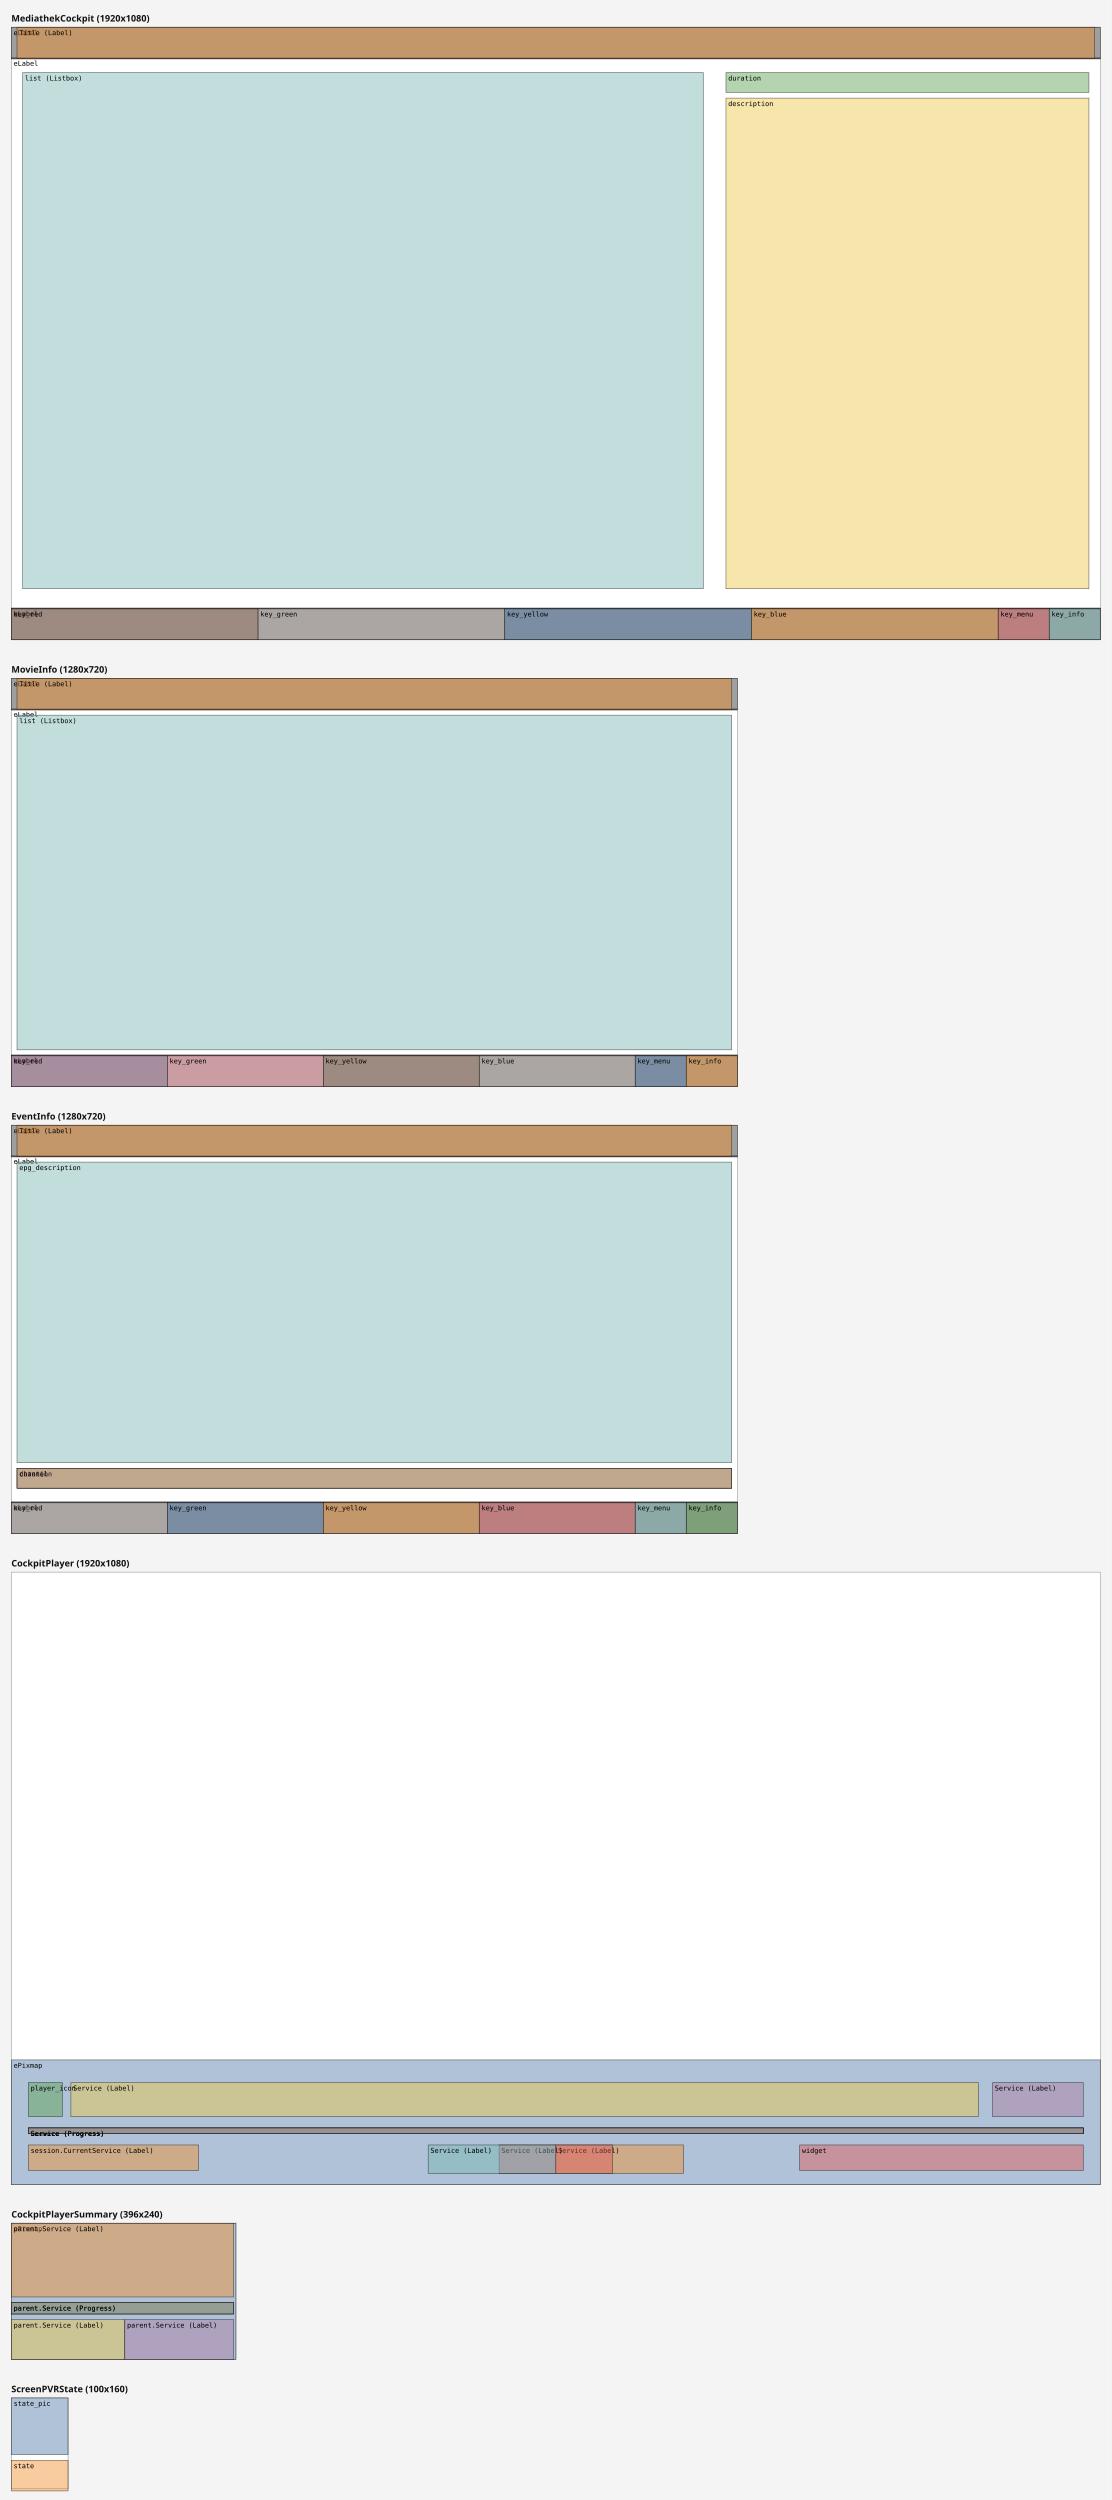
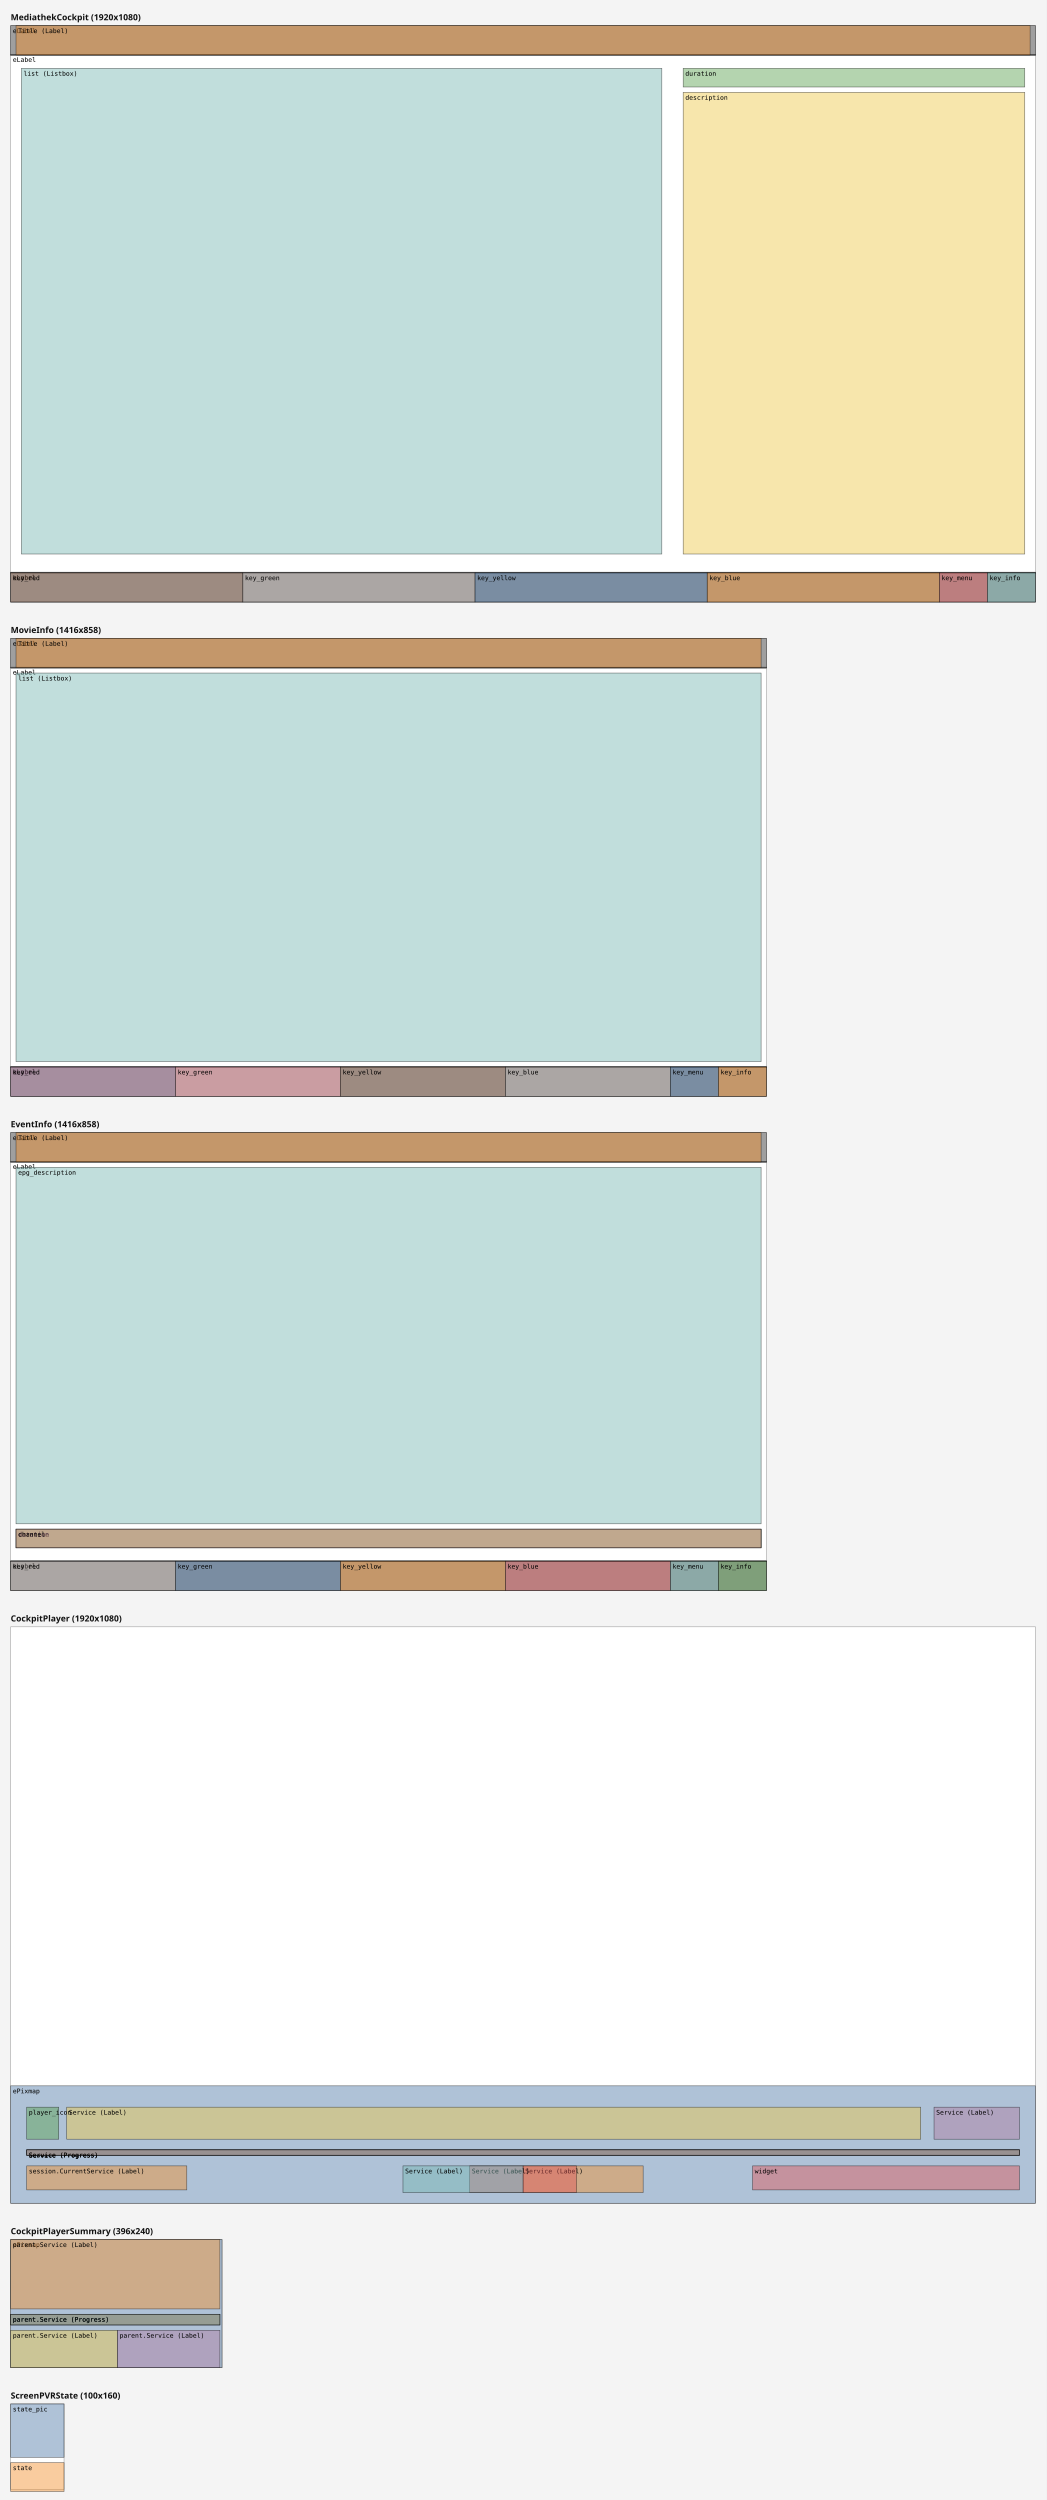
- <svg xmlns="http://www.w3.org/2000/svg" width="1960" height="4408" viewBox="0 0 1960 4408">
-   <rect x="0" y="0" width="1960" height="4408" fill="#f4f4f4" />
+ <svg xmlns="http://www.w3.org/2000/svg" width="1960" height="4684" viewBox="0 0 1960 4684">
+   <rect x="0" y="0" width="1960" height="4684" fill="#f4f4f4" />
  <text x="20" y="38" font-family="sans-serif" font-size="16" font-weight="bold" fill="#111111">MediathekCockpit (1920x1080)</text>
  <g data-screen="0" transform="translate(20,48)">
    <rect x="0" y="0" width="1920" height="1080" fill="#ffffff" stroke="#999999" stroke-width="1" />
    <g>
      <rect data-ref="0:0" x="0" y="0" width="1920" height="55" fill="#2c2c2c" fill-opacity="0.45" stroke="#000000" stroke-opacity="0.6" stroke-width="1" />
      <text x="4" y="14" font-family="monospace" font-size="12" fill="#000000">eLabel</text>
    </g>
    <g>
      <rect data-ref="0:2" x="0" y="54" width="1920" height="2" fill="#424242" fill-opacity="0.45" stroke="#000000" stroke-opacity="0.6" stroke-width="1" />
      <text x="4" y="68" font-family="monospace" font-size="12" fill="#000000">eLabel</text>
    </g>
    <g>
      <rect data-ref="0:3" x="20" y="80" width="1200" height="910" fill="#76b7b2" fill-opacity="0.45" stroke="#000000" stroke-opacity="0.6" stroke-width="1" />
      <text x="24" y="94" font-family="monospace" font-size="12" fill="#000000">list (Listbox)</text>
    </g>
    <g>
      <rect data-ref="0:6" x="0" y="1024" width="1920" height="2" fill="#424242" fill-opacity="0.45" stroke="#000000" stroke-opacity="0.6" stroke-width="1" />
      <text x="4" y="1038" font-family="monospace" font-size="12" fill="#000000">eLabel</text>
    </g>
    <g>
      <rect data-ref="0:7" x="0" y="1025" width="1920" height="55" fill="#2c2c2c" fill-opacity="0.45" stroke="#000000" stroke-opacity="0.6" stroke-width="1" />
      <text x="4" y="1039" font-family="monospace" font-size="12" fill="#000000">eLabel</text>
    </g>
    <g>
      <rect data-ref="0:1" x="10" y="0" width="1900" height="55" fill="#f28e2b" fill-opacity="0.45" stroke="#000000" stroke-opacity="0.6" stroke-width="1" />
      <text x="14" y="14" font-family="monospace" font-size="12" fill="#000000">Title (Label)</text>
    </g>
    <g>
      <rect data-ref="0:4" x="1260" y="80" width="640" height="35" fill="#59a14f" fill-opacity="0.45" stroke="#000000" stroke-opacity="0.6" stroke-width="1" />
      <text x="1264" y="94" font-family="monospace" font-size="12" fill="#000000">duration</text>
    </g>
    <g>
      <rect data-ref="0:5" x="1260" y="125" width="640" height="865" fill="#edc948" fill-opacity="0.45" stroke="#000000" stroke-opacity="0.6" stroke-width="1" />
      <text x="1264" y="139" font-family="monospace" font-size="12" fill="#000000">description</text>
    </g>
    <g>
      <rect data-ref="0:8" x="0" y="1025" width="435" height="55" fill="#9c755f" fill-opacity="0.45" stroke="#000000" stroke-opacity="0.6" stroke-width="1" />
      <text x="4" y="1039" font-family="monospace" font-size="12" fill="#000000">key_red</text>
    </g>
    <g>
      <rect data-ref="0:9" x="435" y="1025" width="435" height="55" fill="#bab0ac" fill-opacity="0.45" stroke="#000000" stroke-opacity="0.6" stroke-width="1" />
      <text x="439" y="1039" font-family="monospace" font-size="12" fill="#000000">key_green</text>
    </g>
    <g>
      <rect data-ref="0:10" x="870" y="1025" width="435" height="55" fill="#4e79a7" fill-opacity="0.45" stroke="#000000" stroke-opacity="0.6" stroke-width="1" />
      <text x="874" y="1039" font-family="monospace" font-size="12" fill="#000000">key_yellow</text>
    </g>
    <g>
      <rect data-ref="0:11" x="1305" y="1025" width="435" height="55" fill="#f28e2b" fill-opacity="0.45" stroke="#000000" stroke-opacity="0.6" stroke-width="1" />
      <text x="1309" y="1039" font-family="monospace" font-size="12" fill="#000000">key_blue</text>
    </g>
    <g>
      <rect data-ref="0:12" x="1740" y="1025" width="90" height="55" fill="#e15759" fill-opacity="0.45" stroke="#000000" stroke-opacity="0.6" stroke-width="1" />
      <text x="1744" y="1039" font-family="monospace" font-size="12" fill="#000000">key_menu</text>
    </g>
    <g>
      <rect data-ref="0:13" x="1830" y="1025" width="90" height="55" fill="#76b7b2" fill-opacity="0.45" stroke="#000000" stroke-opacity="0.6" stroke-width="1" />
      <text x="1834" y="1039" font-family="monospace" font-size="12" fill="#000000">key_info</text>
    </g>
  </g>
-   <text x="20" y="1186" font-family="sans-serif" font-size="16" font-weight="bold" fill="#111111">MovieInfo (1280x720)</text>
+   <text x="20" y="1186" font-family="sans-serif" font-size="16" font-weight="bold" fill="#111111">MovieInfo (1416x858)</text>
  <g data-screen="1" transform="translate(20,1196)">
-     <rect x="0" y="0" width="1280" height="720" fill="#ffffff" stroke="#999999" stroke-width="1" />
-     <g>
-       <rect data-ref="1:0" x="0" y="0" width="1280" height="55" fill="#2c2c2c" fill-opacity="0.45" stroke="#000000" stroke-opacity="0.6" stroke-width="1" />
+     <rect x="0" y="0" width="1416" height="858" fill="#ffffff" stroke="#999999" stroke-width="1" />
+     <g>
+       <rect data-ref="1:0" x="0" y="0" width="1416" height="55" fill="#2c2c2c" fill-opacity="0.45" stroke="#000000" stroke-opacity="0.6" stroke-width="1" />
      <text x="4" y="14" font-family="monospace" font-size="12" fill="#000000">eLabel</text>
    </g>
    <g>
-       <rect data-ref="1:2" x="0" y="54" width="1280" height="2" fill="#424242" fill-opacity="0.45" stroke="#000000" stroke-opacity="0.6" stroke-width="1" />
+       <rect data-ref="1:2" x="0" y="54" width="1416" height="2" fill="#424242" fill-opacity="0.45" stroke="#000000" stroke-opacity="0.6" stroke-width="1" />
      <text x="4" y="68" font-family="monospace" font-size="12" fill="#000000">eLabel</text>
    </g>
    <g>
-       <rect data-ref="1:3" x="10" y="65" width="1260" height="590" fill="#76b7b2" fill-opacity="0.45" stroke="#000000" stroke-opacity="0.6" stroke-width="1" />
+       <rect data-ref="1:3" x="10" y="65" width="1396" height="728" fill="#76b7b2" fill-opacity="0.45" stroke="#000000" stroke-opacity="0.6" stroke-width="1" />
      <text x="14" y="79" font-family="monospace" font-size="12" fill="#000000">list (Listbox)</text>
    </g>
    <g>
-       <rect data-ref="1:4" x="0" y="664" width="1280" height="2" fill="#424242" fill-opacity="0.45" stroke="#000000" stroke-opacity="0.6" stroke-width="1" />
-       <text x="4" y="678" font-family="monospace" font-size="12" fill="#000000">eLabel</text>
-     </g>
-     <g>
-       <rect data-ref="1:5" x="0" y="665" width="1280" height="55" fill="#2c2c2c" fill-opacity="0.45" stroke="#000000" stroke-opacity="0.6" stroke-width="1" />
-       <text x="4" y="679" font-family="monospace" font-size="12" fill="#000000">eLabel</text>
-     </g>
-     <g>
-       <rect data-ref="1:1" x="10" y="0" width="1260" height="55" fill="#f28e2b" fill-opacity="0.45" stroke="#000000" stroke-opacity="0.6" stroke-width="1" />
+       <rect data-ref="1:4" x="0" y="802" width="1416" height="2" fill="#424242" fill-opacity="0.45" stroke="#000000" stroke-opacity="0.6" stroke-width="1" />
+       <text x="4" y="816" font-family="monospace" font-size="12" fill="#000000">eLabel</text>
+     </g>
+     <g>
+       <rect data-ref="1:5" x="0" y="803" width="1416" height="55" fill="#2c2c2c" fill-opacity="0.45" stroke="#000000" stroke-opacity="0.6" stroke-width="1" />
+       <text x="4" y="817" font-family="monospace" font-size="12" fill="#000000">eLabel</text>
+     </g>
+     <g>
+       <rect data-ref="1:1" x="10" y="0" width="1396" height="55" fill="#f28e2b" fill-opacity="0.45" stroke="#000000" stroke-opacity="0.6" stroke-width="1" />
      <text x="14" y="14" font-family="monospace" font-size="12" fill="#000000">Title (Label)</text>
    </g>
    <g>
-       <rect data-ref="1:6" x="0" y="665" width="275" height="55" fill="#b07aa1" fill-opacity="0.45" stroke="#000000" stroke-opacity="0.6" stroke-width="1" />
-       <text x="4" y="679" font-family="monospace" font-size="12" fill="#000000">key_red</text>
-     </g>
-     <g>
-       <rect data-ref="1:7" x="275" y="665" width="275" height="55" fill="#ff9da7" fill-opacity="0.45" stroke="#000000" stroke-opacity="0.6" stroke-width="1" />
-       <text x="279" y="679" font-family="monospace" font-size="12" fill="#000000">key_green</text>
-     </g>
-     <g>
-       <rect data-ref="1:8" x="550" y="665" width="275" height="55" fill="#9c755f" fill-opacity="0.45" stroke="#000000" stroke-opacity="0.6" stroke-width="1" />
-       <text x="554" y="679" font-family="monospace" font-size="12" fill="#000000">key_yellow</text>
-     </g>
-     <g>
-       <rect data-ref="1:9" x="825" y="665" width="275" height="55" fill="#bab0ac" fill-opacity="0.45" stroke="#000000" stroke-opacity="0.6" stroke-width="1" />
-       <text x="829" y="679" font-family="monospace" font-size="12" fill="#000000">key_blue</text>
-     </g>
-     <g>
-       <rect data-ref="1:10" x="1100" y="665" width="90" height="55" fill="#4e79a7" fill-opacity="0.45" stroke="#000000" stroke-opacity="0.6" stroke-width="1" />
-       <text x="1104" y="679" font-family="monospace" font-size="12" fill="#000000">key_menu</text>
-     </g>
-     <g>
-       <rect data-ref="1:11" x="1190" y="665" width="90" height="55" fill="#f28e2b" fill-opacity="0.45" stroke="#000000" stroke-opacity="0.6" stroke-width="1" />
-       <text x="1194" y="679" font-family="monospace" font-size="12" fill="#000000">key_info</text>
-     </g>
-   </g>
-   <text x="20" y="1974" font-family="sans-serif" font-size="16" font-weight="bold" fill="#111111">EventInfo (1280x720)</text>
-   <g data-screen="2" transform="translate(20,1984)">
-     <rect x="0" y="0" width="1280" height="720" fill="#ffffff" stroke="#999999" stroke-width="1" />
-     <g>
-       <rect data-ref="2:0" x="0" y="0" width="1280" height="55" fill="#2c2c2c" fill-opacity="0.45" stroke="#000000" stroke-opacity="0.6" stroke-width="1" />
+       <rect data-ref="1:6" x="0" y="803" width="309" height="55" fill="#b07aa1" fill-opacity="0.45" stroke="#000000" stroke-opacity="0.6" stroke-width="1" />
+       <text x="4" y="817" font-family="monospace" font-size="12" fill="#000000">key_red</text>
+     </g>
+     <g>
+       <rect data-ref="1:7" x="309" y="803" width="309" height="55" fill="#ff9da7" fill-opacity="0.45" stroke="#000000" stroke-opacity="0.6" stroke-width="1" />
+       <text x="313" y="817" font-family="monospace" font-size="12" fill="#000000">key_green</text>
+     </g>
+     <g>
+       <rect data-ref="1:8" x="618" y="803" width="309" height="55" fill="#9c755f" fill-opacity="0.45" stroke="#000000" stroke-opacity="0.6" stroke-width="1" />
+       <text x="622" y="817" font-family="monospace" font-size="12" fill="#000000">key_yellow</text>
+     </g>
+     <g>
+       <rect data-ref="1:9" x="927" y="803" width="309" height="55" fill="#bab0ac" fill-opacity="0.45" stroke="#000000" stroke-opacity="0.6" stroke-width="1" />
+       <text x="931" y="817" font-family="monospace" font-size="12" fill="#000000">key_blue</text>
+     </g>
+     <g>
+       <rect data-ref="1:10" x="1236" y="803" width="90" height="55" fill="#4e79a7" fill-opacity="0.45" stroke="#000000" stroke-opacity="0.6" stroke-width="1" />
+       <text x="1240" y="817" font-family="monospace" font-size="12" fill="#000000">key_menu</text>
+     </g>
+     <g>
+       <rect data-ref="1:11" x="1326" y="803" width="90" height="55" fill="#f28e2b" fill-opacity="0.45" stroke="#000000" stroke-opacity="0.6" stroke-width="1" />
+       <text x="1330" y="817" font-family="monospace" font-size="12" fill="#000000">key_info</text>
+     </g>
+   </g>
+   <text x="20" y="2112" font-family="sans-serif" font-size="16" font-weight="bold" fill="#111111">EventInfo (1416x858)</text>
+   <g data-screen="2" transform="translate(20,2122)">
+     <rect x="0" y="0" width="1416" height="858" fill="#ffffff" stroke="#999999" stroke-width="1" />
+     <g>
+       <rect data-ref="2:0" x="0" y="0" width="1416" height="55" fill="#2c2c2c" fill-opacity="0.45" stroke="#000000" stroke-opacity="0.6" stroke-width="1" />
      <text x="4" y="14" font-family="monospace" font-size="12" fill="#000000">eLabel</text>
    </g>
    <g>
-       <rect data-ref="2:2" x="0" y="54" width="1280" height="2" fill="#424242" fill-opacity="0.45" stroke="#000000" stroke-opacity="0.6" stroke-width="1" />
+       <rect data-ref="2:2" x="0" y="54" width="1416" height="2" fill="#424242" fill-opacity="0.45" stroke="#000000" stroke-opacity="0.6" stroke-width="1" />
      <text x="4" y="68" font-family="monospace" font-size="12" fill="#000000">eLabel</text>
    </g>
    <g>
-       <rect data-ref="2:3" x="10" y="65" width="1260" height="530" fill="#76b7b2" fill-opacity="0.45" stroke="#000000" stroke-opacity="0.6" stroke-width="1" />
+       <rect data-ref="2:3" x="10" y="65" width="1396" height="668" fill="#76b7b2" fill-opacity="0.45" stroke="#000000" stroke-opacity="0.6" stroke-width="1" />
      <text x="14" y="79" font-family="monospace" font-size="12" fill="#000000">epg_description</text>
    </g>
    <g>
-       <rect data-ref="2:4" x="10" y="605" width="1260" height="35" fill="#59a14f" fill-opacity="0.45" stroke="#000000" stroke-opacity="0.6" stroke-width="1" />
-       <text x="14" y="619" font-family="monospace" font-size="12" fill="#000000">datetime</text>
-     </g>
-     <g>
-       <rect data-ref="2:5" x="10" y="605" width="1260" height="35" fill="#edc948" fill-opacity="0.45" stroke="#000000" stroke-opacity="0.6" stroke-width="1" />
-       <text x="14" y="619" font-family="monospace" font-size="12" fill="#000000">duration</text>
-     </g>
-     <g>
-       <rect data-ref="2:6" x="10" y="605" width="1260" height="35" fill="#b07aa1" fill-opacity="0.45" stroke="#000000" stroke-opacity="0.6" stroke-width="1" />
-       <text x="14" y="619" font-family="monospace" font-size="12" fill="#000000">channel</text>
-     </g>
-     <g>
-       <rect data-ref="2:7" x="0" y="664" width="1280" height="2" fill="#424242" fill-opacity="0.45" stroke="#000000" stroke-opacity="0.6" stroke-width="1" />
-       <text x="4" y="678" font-family="monospace" font-size="12" fill="#000000">eLabel</text>
-     </g>
-     <g>
-       <rect data-ref="2:8" x="0" y="665" width="1280" height="55" fill="#2c2c2c" fill-opacity="0.45" stroke="#000000" stroke-opacity="0.6" stroke-width="1" />
-       <text x="4" y="679" font-family="monospace" font-size="12" fill="#000000">eLabel</text>
-     </g>
-     <g>
-       <rect data-ref="2:1" x="10" y="0" width="1260" height="55" fill="#f28e2b" fill-opacity="0.45" stroke="#000000" stroke-opacity="0.6" stroke-width="1" />
+       <rect data-ref="2:4" x="10" y="743" width="1396" height="35" fill="#59a14f" fill-opacity="0.45" stroke="#000000" stroke-opacity="0.6" stroke-width="1" />
+       <text x="14" y="757" font-family="monospace" font-size="12" fill="#000000">datetime</text>
+     </g>
+     <g>
+       <rect data-ref="2:5" x="10" y="743" width="1396" height="35" fill="#edc948" fill-opacity="0.45" stroke="#000000" stroke-opacity="0.6" stroke-width="1" />
+       <text x="14" y="757" font-family="monospace" font-size="12" fill="#000000">duration</text>
+     </g>
+     <g>
+       <rect data-ref="2:6" x="10" y="743" width="1396" height="35" fill="#b07aa1" fill-opacity="0.45" stroke="#000000" stroke-opacity="0.6" stroke-width="1" />
+       <text x="14" y="757" font-family="monospace" font-size="12" fill="#000000">channel</text>
+     </g>
+     <g>
+       <rect data-ref="2:7" x="0" y="802" width="1416" height="2" fill="#424242" fill-opacity="0.45" stroke="#000000" stroke-opacity="0.6" stroke-width="1" />
+       <text x="4" y="816" font-family="monospace" font-size="12" fill="#000000">eLabel</text>
+     </g>
+     <g>
+       <rect data-ref="2:8" x="0" y="803" width="1416" height="55" fill="#2c2c2c" fill-opacity="0.45" stroke="#000000" stroke-opacity="0.6" stroke-width="1" />
+       <text x="4" y="817" font-family="monospace" font-size="12" fill="#000000">eLabel</text>
+     </g>
+     <g>
+       <rect data-ref="2:1" x="10" y="0" width="1396" height="55" fill="#f28e2b" fill-opacity="0.45" stroke="#000000" stroke-opacity="0.6" stroke-width="1" />
      <text x="14" y="14" font-family="monospace" font-size="12" fill="#000000">Title (Label)</text>
    </g>
    <g>
-       <rect data-ref="2:9" x="0" y="665" width="275" height="55" fill="#bab0ac" fill-opacity="0.45" stroke="#000000" stroke-opacity="0.6" stroke-width="1" />
-       <text x="4" y="679" font-family="monospace" font-size="12" fill="#000000">key_red</text>
-     </g>
-     <g>
-       <rect data-ref="2:10" x="275" y="665" width="275" height="55" fill="#4e79a7" fill-opacity="0.45" stroke="#000000" stroke-opacity="0.6" stroke-width="1" />
-       <text x="279" y="679" font-family="monospace" font-size="12" fill="#000000">key_green</text>
-     </g>
-     <g>
-       <rect data-ref="2:11" x="550" y="665" width="275" height="55" fill="#f28e2b" fill-opacity="0.45" stroke="#000000" stroke-opacity="0.6" stroke-width="1" />
-       <text x="554" y="679" font-family="monospace" font-size="12" fill="#000000">key_yellow</text>
-     </g>
-     <g>
-       <rect data-ref="2:12" x="825" y="665" width="275" height="55" fill="#e15759" fill-opacity="0.45" stroke="#000000" stroke-opacity="0.6" stroke-width="1" />
-       <text x="829" y="679" font-family="monospace" font-size="12" fill="#000000">key_blue</text>
-     </g>
-     <g>
-       <rect data-ref="2:13" x="1100" y="665" width="90" height="55" fill="#76b7b2" fill-opacity="0.45" stroke="#000000" stroke-opacity="0.6" stroke-width="1" />
-       <text x="1104" y="679" font-family="monospace" font-size="12" fill="#000000">key_menu</text>
-     </g>
-     <g>
-       <rect data-ref="2:14" x="1190" y="665" width="90" height="55" fill="#59a14f" fill-opacity="0.45" stroke="#000000" stroke-opacity="0.6" stroke-width="1" />
-       <text x="1194" y="679" font-family="monospace" font-size="12" fill="#000000">key_info</text>
-     </g>
-   </g>
-   <text x="20" y="2762" font-family="sans-serif" font-size="16" font-weight="bold" fill="#111111">CockpitPlayer (1920x1080)</text>
-   <g data-screen="3" transform="translate(20,2772)">
+       <rect data-ref="2:9" x="0" y="803" width="309" height="55" fill="#bab0ac" fill-opacity="0.45" stroke="#000000" stroke-opacity="0.6" stroke-width="1" />
+       <text x="4" y="817" font-family="monospace" font-size="12" fill="#000000">key_red</text>
+     </g>
+     <g>
+       <rect data-ref="2:10" x="309" y="803" width="309" height="55" fill="#4e79a7" fill-opacity="0.45" stroke="#000000" stroke-opacity="0.6" stroke-width="1" />
+       <text x="313" y="817" font-family="monospace" font-size="12" fill="#000000">key_green</text>
+     </g>
+     <g>
+       <rect data-ref="2:11" x="618" y="803" width="309" height="55" fill="#f28e2b" fill-opacity="0.45" stroke="#000000" stroke-opacity="0.6" stroke-width="1" />
+       <text x="622" y="817" font-family="monospace" font-size="12" fill="#000000">key_yellow</text>
+     </g>
+     <g>
+       <rect data-ref="2:12" x="927" y="803" width="309" height="55" fill="#e15759" fill-opacity="0.45" stroke="#000000" stroke-opacity="0.6" stroke-width="1" />
+       <text x="931" y="817" font-family="monospace" font-size="12" fill="#000000">key_blue</text>
+     </g>
+     <g>
+       <rect data-ref="2:13" x="1236" y="803" width="90" height="55" fill="#76b7b2" fill-opacity="0.45" stroke="#000000" stroke-opacity="0.6" stroke-width="1" />
+       <text x="1240" y="817" font-family="monospace" font-size="12" fill="#000000">key_menu</text>
+     </g>
+     <g>
+       <rect data-ref="2:14" x="1326" y="803" width="90" height="55" fill="#59a14f" fill-opacity="0.45" stroke="#000000" stroke-opacity="0.6" stroke-width="1" />
+       <text x="1330" y="817" font-family="monospace" font-size="12" fill="#000000">key_info</text>
+     </g>
+   </g>
+   <text x="20" y="3038" font-family="sans-serif" font-size="16" font-weight="bold" fill="#111111">CockpitPlayer (1920x1080)</text>
+   <g data-screen="3" transform="translate(20,3048)">
    <rect x="0" y="0" width="1920" height="1080" fill="#ffffff" stroke="#999999" stroke-width="1" />
    <g>
      <rect data-ref="3:0" x="0" y="860" width="1920" height="220" fill="#4e79a7" fill-opacity="0.45" stroke="#000000" stroke-opacity="0.6" stroke-width="1" />
      <text x="4" y="874" font-family="monospace" font-size="12" fill="#000000">ePixmap</text>
    </g>
    <g>
      <rect data-ref="3:1" x="960" y="1010" width="225" height="50" fill="#f28e2b" fill-opacity="0.45" stroke="#000000" stroke-opacity="0.6" stroke-width="1" />
      <text x="964" y="1024" font-family="monospace" font-size="12" fill="#000000">Service (Label)</text>
    </g>
    <g>
      <rect data-ref="3:2" x="860" y="1010" width="200" height="50" fill="#e15759" fill-opacity="0.45" stroke="#000000" stroke-opacity="0.6" stroke-width="1" />
      <text x="864" y="1024" font-family="monospace" font-size="12" fill="#000000">Service (Label)</text>
    </g>
    <g>
      <rect data-ref="3:3" x="735" y="1010" width="225" height="50" fill="#76b7b2" fill-opacity="0.45" stroke="#000000" stroke-opacity="0.6" stroke-width="1" />
      <text x="739" y="1024" font-family="monospace" font-size="12" fill="#000000">Service (Label)</text>
    </g>
    <g>
      <rect data-ref="3:5" x="105" y="900" width="1600" height="60" fill="#edc948" fill-opacity="0.45" stroke="#000000" stroke-opacity="0.6" stroke-width="1" />
      <text x="109" y="914" font-family="monospace" font-size="12" fill="#000000">Service (Label)</text>
    </g>
    <g>
      <rect data-ref="3:6" x="1730" y="900" width="160" height="60" fill="#b07aa1" fill-opacity="0.45" stroke="#000000" stroke-opacity="0.6" stroke-width="1" />
      <text x="1734" y="914" font-family="monospace" font-size="12" fill="#000000">Service (Label)</text>
    </g>
    <g>
      <rect data-ref="3:7" x="30" y="980" width="1860" height="10" fill="#2c2c2c" fill-opacity="0.45" stroke="#000000" stroke-opacity="0.6" stroke-width="1" />
      <text x="34" y="994" font-family="monospace" font-size="12" fill="#000000">eLabel</text>
    </g>
    <g>
      <rect data-ref="3:10" x="30" y="980" width="1860" height="10" fill="#4e79a7" fill-opacity="0.45" stroke="#000000" stroke-opacity="0.6" stroke-width="1" />
      <text x="34" y="994" font-family="monospace" font-size="12" fill="#000000">Service (Progress)</text>
    </g>
    <g>
      <rect data-ref="3:4" x="30" y="900" width="60" height="60" fill="#59a14f" fill-opacity="0.45" stroke="#000000" stroke-opacity="0.6" stroke-width="1" />
      <text x="34" y="914" font-family="monospace" font-size="12" fill="#000000">player_icon</text>
    </g>
    <g>
      <rect data-ref="3:8" x="30" y="980" width="1860" height="10" fill="#9c755f" fill-opacity="0.45" stroke="#000000" stroke-opacity="0.6" stroke-width="1" />
      <text x="34" y="994" font-family="monospace" font-size="12" fill="#000000">Service (Progress)</text>
    </g>
    <g>
      <rect data-ref="3:11" x="30" y="1010" width="300" height="45" fill="#f28e2b" fill-opacity="0.45" stroke="#000000" stroke-opacity="0.6" stroke-width="1" />
      <text x="34" y="1024" font-family="monospace" font-size="12" fill="#000000">session.CurrentService (Label)</text>
    </g>
    <g>
      <rect data-ref="3:9" x="30" y="980" width="1860" height="10" fill="#bab0ac" fill-opacity="0.45" stroke="#000000" stroke-opacity="0.6" stroke-width="1" />
      <text x="34" y="994" font-family="monospace" font-size="12" fill="#000000">Service (Progress)</text>
    </g>
    <g>
      <rect data-ref="3:12" x="1390" y="1010" width="500" height="45" fill="#e15759" fill-opacity="0.45" stroke="#000000" stroke-opacity="0.6" stroke-width="1" />
      <text x="1394" y="1024" font-family="monospace" font-size="12" fill="#000000">widget</text>
    </g>
  </g>
-   <text x="20" y="3910" font-family="sans-serif" font-size="16" font-weight="bold" fill="#111111">CockpitPlayerSummary (396x240)</text>
-   <g data-screen="4" transform="translate(20,3920)">
+   <text x="20" y="4186" font-family="sans-serif" font-size="16" font-weight="bold" fill="#111111">CockpitPlayerSummary (396x240)</text>
+   <g data-screen="4" transform="translate(20,4196)">
    <rect x="0" y="0" width="396" height="240" fill="#ffffff" stroke="#999999" stroke-width="1" />
    <g>
      <rect data-ref="4:0" x="0" y="0" width="396" height="240" fill="#4e79a7" fill-opacity="0.45" stroke="#000000" stroke-opacity="0.6" stroke-width="1" />
      <text x="4" y="14" font-family="monospace" font-size="12" fill="#000000">ePixmap</text>
    </g>
    <g>
      <rect data-ref="4:1" x="0" y="0" width="392" height="130" fill="#f28e2b" fill-opacity="0.45" stroke="#000000" stroke-opacity="0.6" stroke-width="1" />
      <text x="4" y="14" font-family="monospace" font-size="12" fill="#000000">parent.Service (Label)</text>
    </g>
    <g>
      <rect data-ref="4:5" x="0" y="170" width="200" height="70" fill="#edc948" fill-opacity="0.45" stroke="#000000" stroke-opacity="0.6" stroke-width="1" />
      <text x="4" y="184" font-family="monospace" font-size="12" fill="#000000">parent.Service (Label)</text>
    </g>
    <g>
      <rect data-ref="4:6" x="200" y="170" width="192" height="70" fill="#b07aa1" fill-opacity="0.45" stroke="#000000" stroke-opacity="0.6" stroke-width="1" />
      <text x="204" y="184" font-family="monospace" font-size="12" fill="#000000">parent.Service (Label)</text>
    </g>
    <g>
      <rect data-ref="4:4" x="0" y="140" width="392" height="20" fill="#59a14f" fill-opacity="0.45" stroke="#000000" stroke-opacity="0.6" stroke-width="1" />
      <text x="4" y="154" font-family="monospace" font-size="12" fill="#000000">parent.Service (Progress)</text>
    </g>
    <g>
      <rect data-ref="4:2" x="0" y="140" width="392" height="20" fill="#e15759" fill-opacity="0.45" stroke="#000000" stroke-opacity="0.6" stroke-width="1" />
      <text x="4" y="154" font-family="monospace" font-size="12" fill="#000000">parent.Service (Progress)</text>
    </g>
    <g>
      <rect data-ref="4:3" x="0" y="140" width="392" height="20" fill="#76b7b2" fill-opacity="0.45" stroke="#000000" stroke-opacity="0.6" stroke-width="1" />
      <text x="4" y="154" font-family="monospace" font-size="12" fill="#000000">parent.Service (Progress)</text>
    </g>
  </g>
-   <text x="20" y="4218" font-family="sans-serif" font-size="16" font-weight="bold" fill="#111111">ScreenPVRState (100x160)</text>
-   <g data-screen="5" transform="translate(20,4228)">
+   <text x="20" y="4494" font-family="sans-serif" font-size="16" font-weight="bold" fill="#111111">ScreenPVRState (100x160)</text>
+   <g data-screen="5" transform="translate(20,4504)">
    <rect x="0" y="0" width="100" height="160" fill="#ffffff" stroke="#999999" stroke-width="1" />
    <g>
      <rect data-ref="5:0" x="0" y="0" width="100" height="100" fill="#4e79a7" fill-opacity="0.45" stroke="#000000" stroke-opacity="0.6" stroke-width="1" />
      <text x="4" y="14" font-family="monospace" font-size="12" fill="#000000">state_pic</text>
    </g>
    <g>
      <rect data-ref="5:1" x="0" y="110" width="100" height="54" fill="#f28e2b" fill-opacity="0.45" stroke="#000000" stroke-opacity="0.6" stroke-width="1" />
      <text x="4" y="124" font-family="monospace" font-size="12" fill="#000000">state</text>
    </g>
  </g>
</svg>
